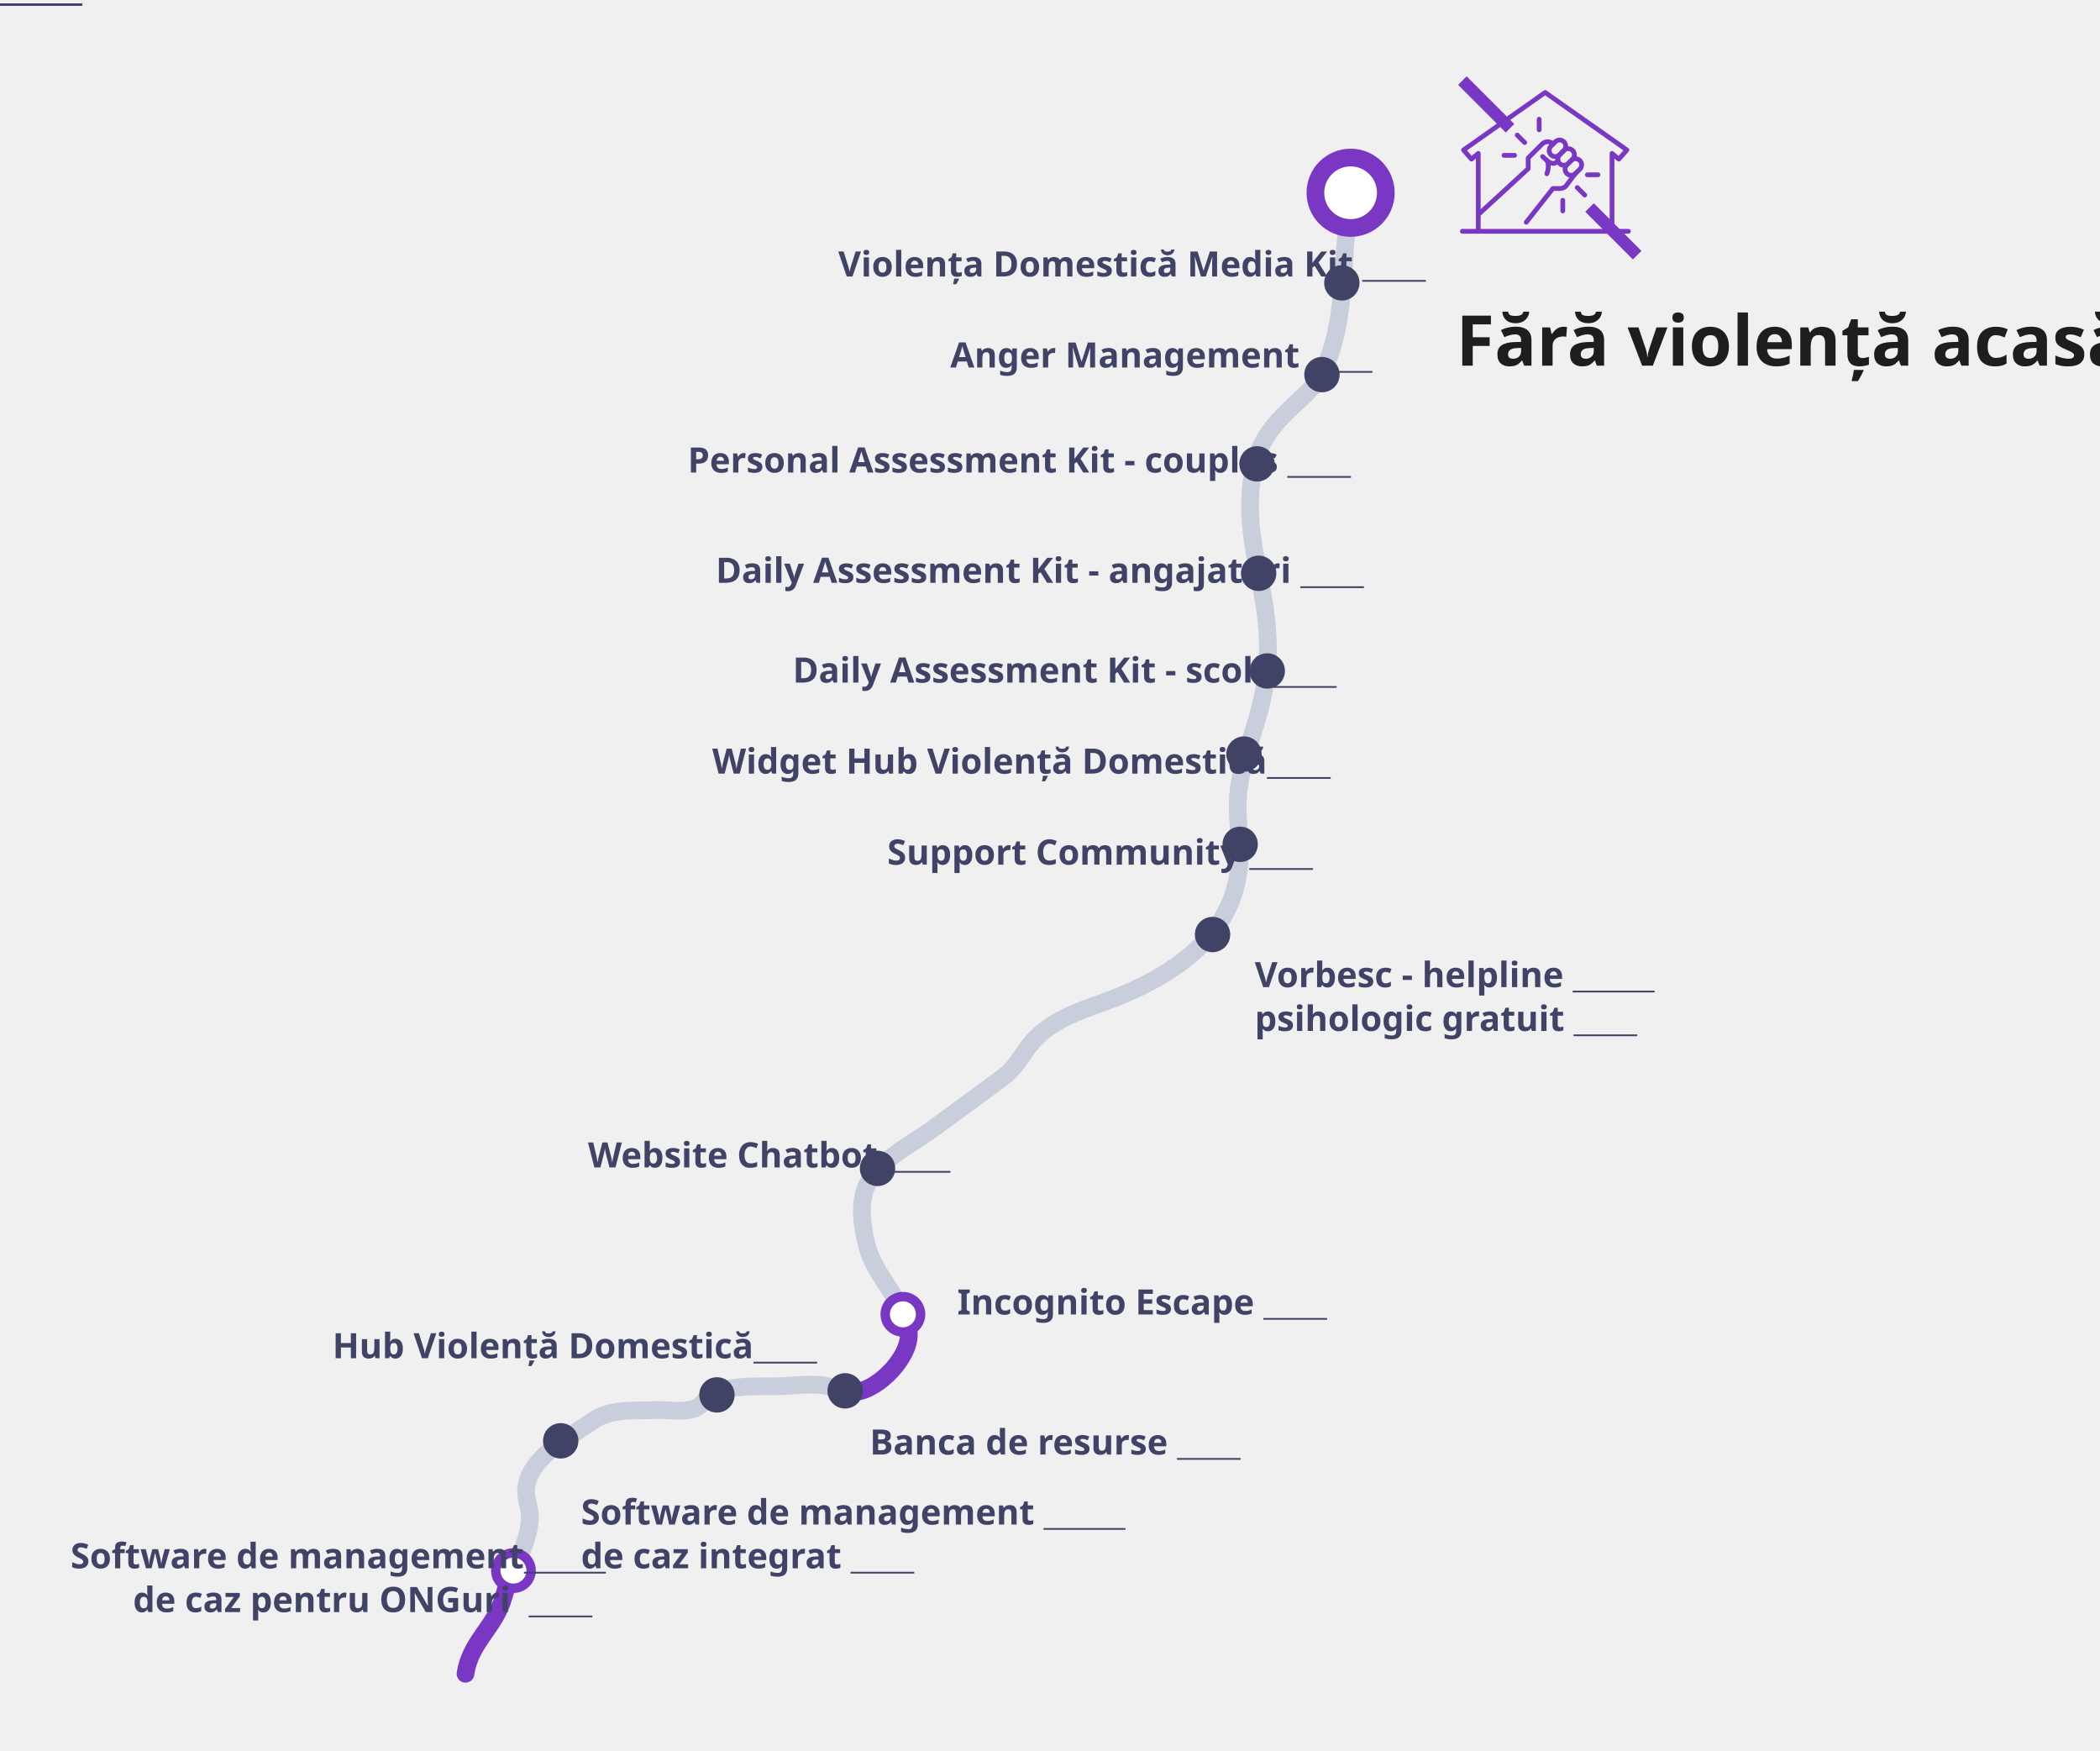
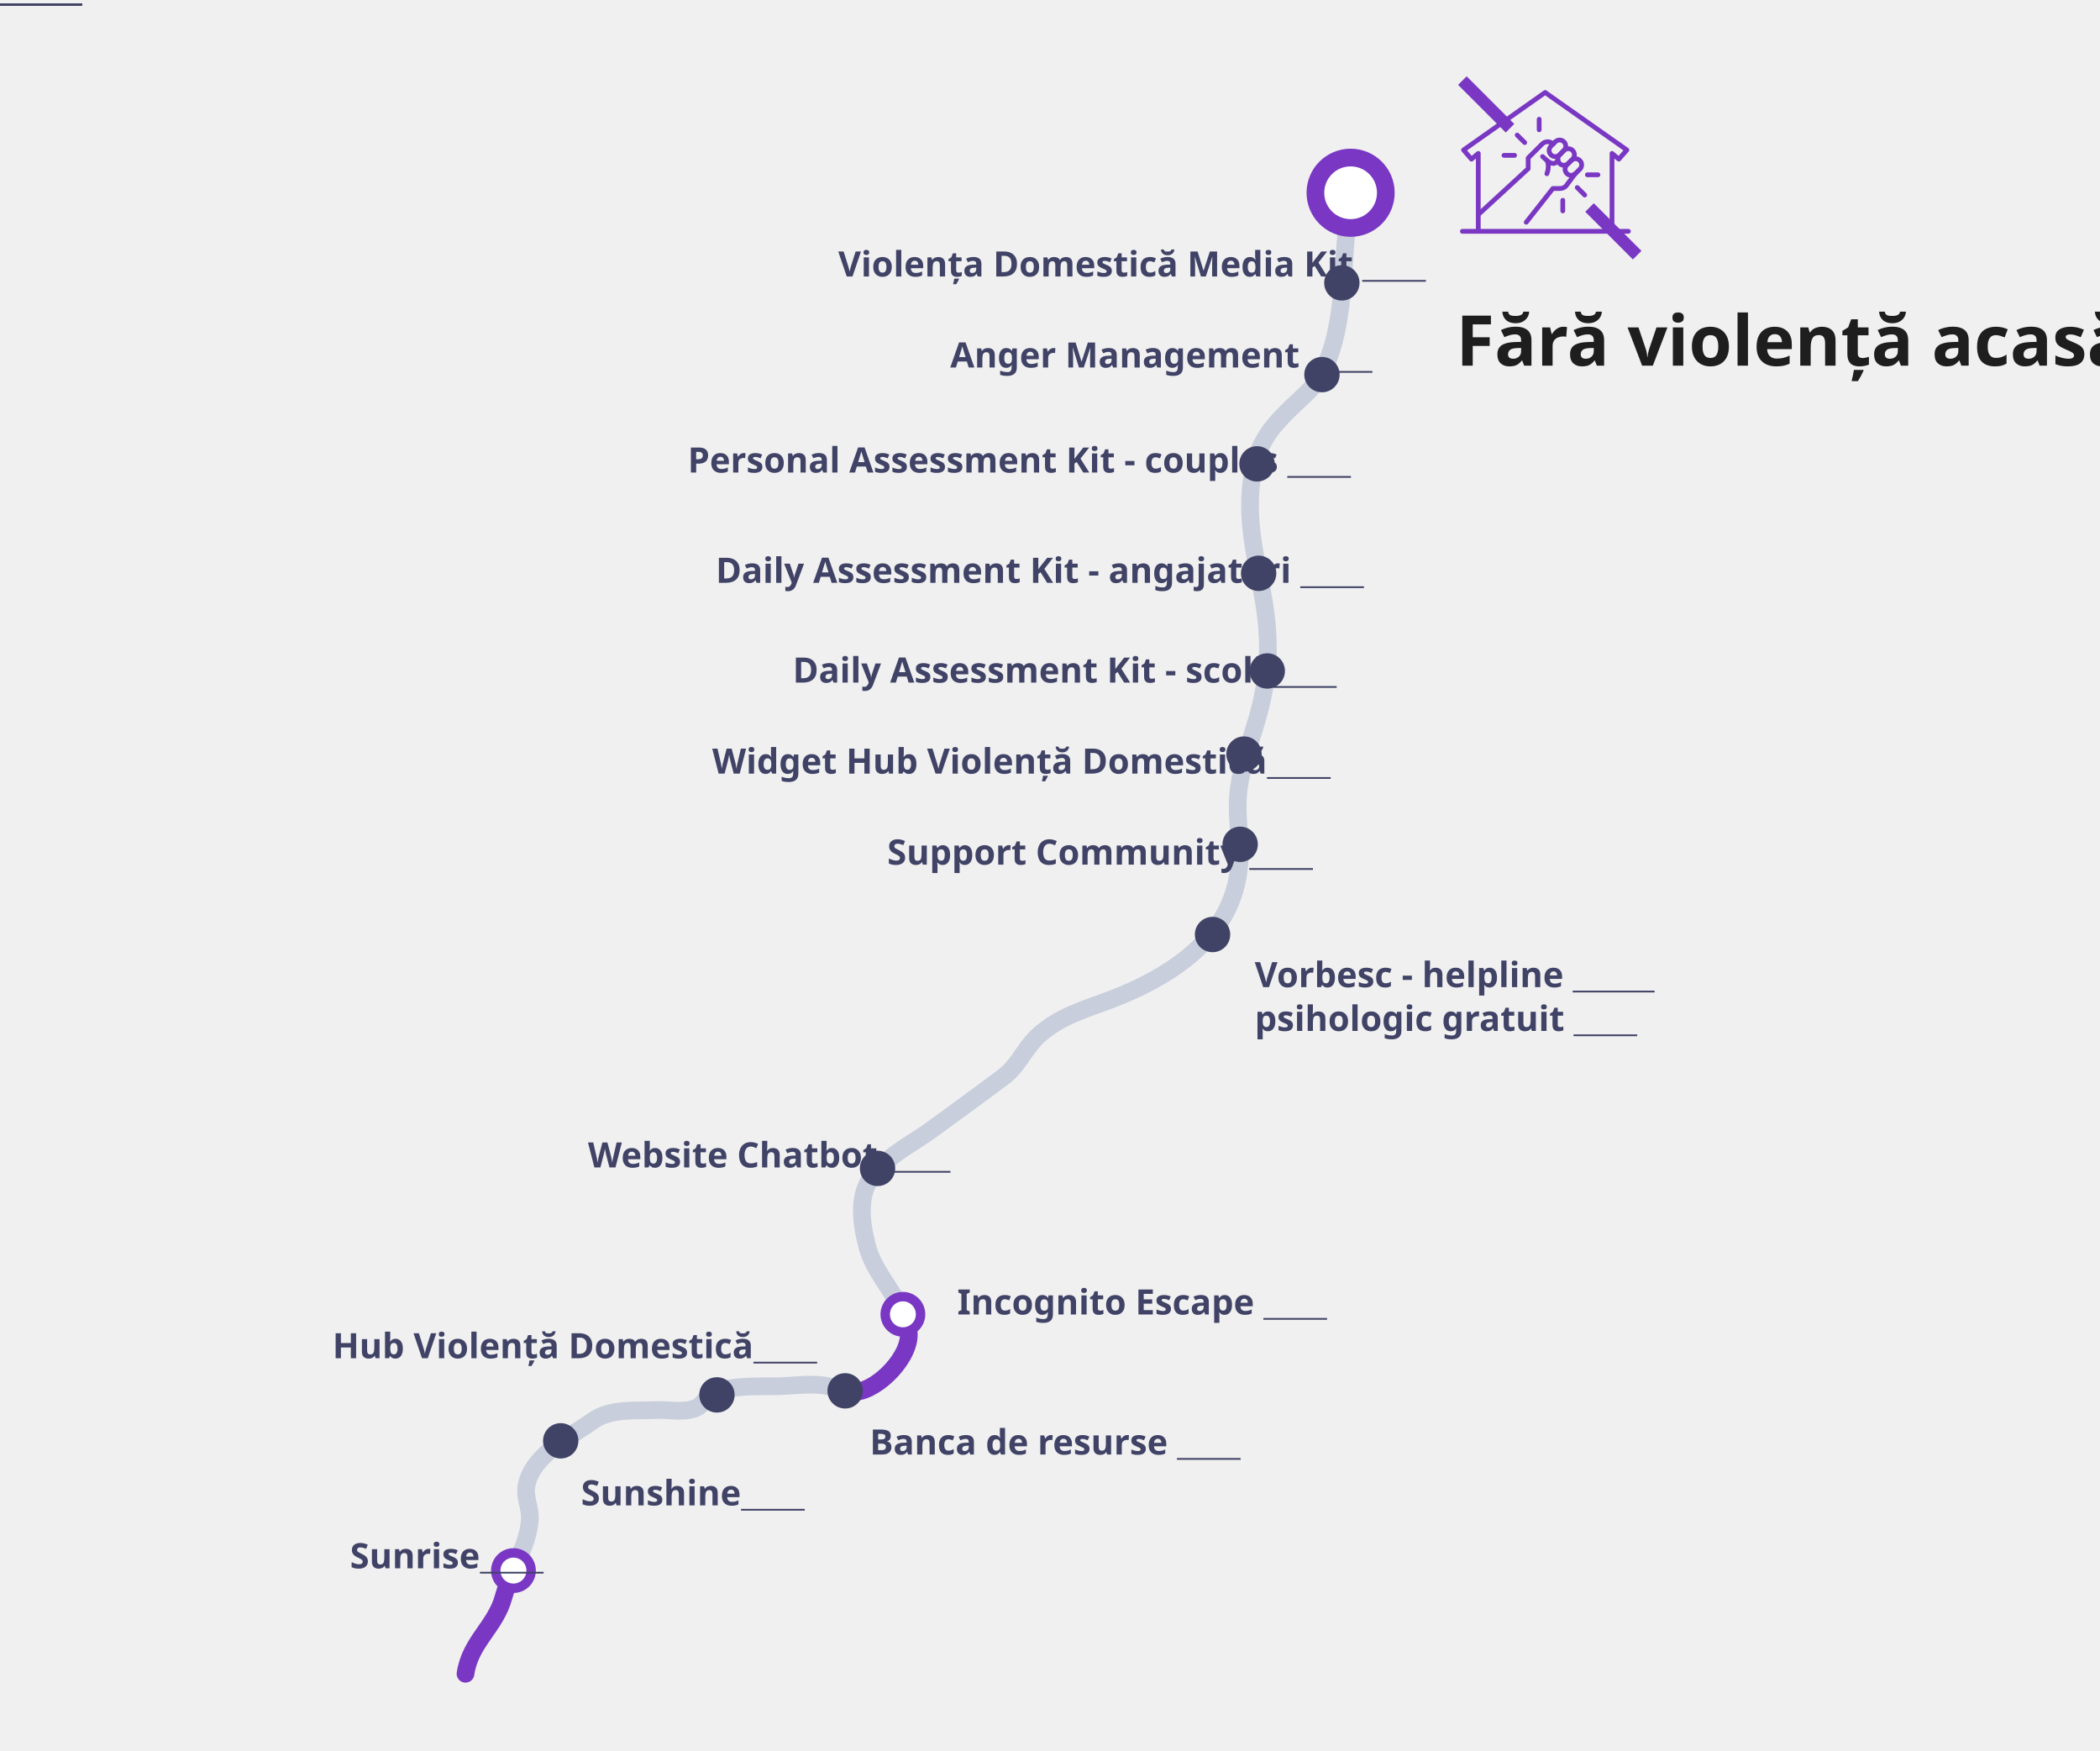
<svg xmlns="http://www.w3.org/2000/svg" viewBox="0 0 1200 1000" fill="none">
  <g id="segment-care-01-fara-violenta-acasa">
    <g id="Group 1146">
      <g id="Group 1138">
        <path id="Vector" d="M767.199 162.324C767.953 152.869 768.357 143.792 769.084 136.007C769.892 127.469 771.616 118.957 772.397 110.472C772.451 109.88 772.505 109.287 772.559 108.694" stroke="#C8CEDB" stroke-width="10.106" stroke-miterlimit="10" stroke-linecap="round" stroke-linejoin="round" />
        <path id="Vector_2" d="M771.778 130.242C782.891 130.242 791.899 121.234 791.899 110.121C791.899 99.009 782.891 90 771.778 90C760.665 90 751.657 99.009 751.657 110.121C751.657 121.234 760.665 130.242 771.778 130.242Z" fill="white" stroke="#7937C4" stroke-width="10.106" stroke-miterlimit="10" stroke-linecap="round" stroke-linejoin="round" />
        <path id="Vector_3" d="M755.401 212.801C761.515 201.596 764.424 187.805 766.068 174.067C766.525 170.135 766.903 166.202 767.199 162.323" stroke="#C8CEDB" stroke-width="10.106" stroke-miterlimit="10" stroke-linecap="round" stroke-linejoin="round" />
        <path id="Vector_4" d="M766.768 171.697C772.347 171.697 776.869 167.175 776.869 161.596C776.869 156.017 772.347 151.495 766.768 151.495C761.189 151.495 756.667 156.017 756.667 161.596C756.667 167.175 761.189 171.697 766.768 171.697Z" fill="#404366" />
        <path id="Vector_5" d="M717.421 263.334C721.838 247.926 731.158 239.037 743.603 227.455C744.33 226.782 745.057 226.108 745.785 225.435C749.663 221.825 752.815 217.542 755.401 212.802" stroke="#C8CEDB" stroke-width="10.106" stroke-miterlimit="10" stroke-linecap="round" stroke-linejoin="round" />
        <path id="Vector_6" d="M755.401 224.114C760.979 224.114 765.502 219.592 765.502 214.013C765.502 208.434 760.979 203.912 755.401 203.912C749.822 203.912 745.3 208.434 745.3 214.013C745.3 219.592 749.822 224.114 755.401 224.114Z" fill="#404366" />
        <path id="Vector_7" d="M719.145 327.523C716.506 314.001 714.243 301.61 714.297 288.331C714.324 282.728 714.755 276.964 715.751 270.876C716.182 268.182 716.748 265.677 717.421 263.334" stroke="#C8CEDB" stroke-width="10.106" stroke-miterlimit="10" stroke-linecap="round" stroke-linejoin="round" />
        <path id="Vector_8" d="M718.283 275.104C723.862 275.104 728.384 270.582 728.384 265.003C728.384 259.425 723.862 254.902 718.283 254.902C712.705 254.902 708.182 259.425 708.182 265.003C708.182 270.582 712.705 275.104 718.283 275.104Z" fill="#404366" />
        <path id="Vector_9" d="M723.859 383.28C724.64 375.522 724.721 367.899 724.155 359.953C723.67 353.138 722.7 346.108 721.3 338.593C720.599 334.795 719.872 331.105 719.172 327.495" stroke="#C8CEDB" stroke-width="10.106" stroke-miterlimit="10" stroke-linecap="round" stroke-linejoin="round" />
        <path id="Vector_10" d="M719.226 337.624C724.805 337.624 729.327 333.102 729.327 327.523C729.327 321.944 724.805 317.422 719.226 317.422C713.647 317.422 709.125 321.944 709.125 327.523C709.125 333.102 713.647 337.624 719.226 337.624Z" fill="#404366" />
        <path id="Vector_11" d="M712.034 431.522C714 424.68 716.263 417.919 718.256 411.05C721.111 401.219 722.943 392.168 723.859 383.279" stroke="#C8CEDB" stroke-width="10.106" stroke-miterlimit="10" stroke-linecap="round" stroke-linejoin="round" />
        <path id="Vector_12" d="M724.155 393.408C729.733 393.408 734.256 388.886 734.256 383.307C734.256 377.728 729.733 373.206 724.155 373.206C718.576 373.206 714.054 377.728 714.054 383.307C714.054 388.886 718.576 393.408 724.155 393.408Z" fill="#404366" />
        <path id="Vector_13" d="M708.317 482.62C707.913 471.98 706.431 461.421 707.859 450.593C708.721 444.101 710.256 437.798 712.034 431.549" stroke="#C8CEDB" stroke-width="10.106" stroke-miterlimit="10" stroke-linecap="round" stroke-linejoin="round" />
        <path id="Vector_14" d="M710.849 440.895C716.427 440.895 720.95 436.373 720.95 430.794C720.95 425.216 716.427 420.693 710.849 420.693C705.27 420.693 700.748 425.216 700.748 430.794C700.748 436.373 705.27 440.895 710.849 440.895Z" fill="#404366" />
        <path id="Vector_15" d="M692.882 532.667C698.323 525.798 702.606 518.068 705.272 509.34C706.808 504.33 707.831 498.97 708.208 493.286C708.451 489.704 708.424 486.148 708.289 482.593" stroke="#C8CEDB" stroke-width="10.106" stroke-miterlimit="10" stroke-linecap="round" stroke-linejoin="round" />
        <path id="Vector_16" d="M708.666 492.452C714.245 492.452 718.767 487.93 718.767 482.351C718.767 476.772 714.245 472.25 708.666 472.25C703.088 472.25 698.565 476.772 698.565 482.351C698.565 487.93 703.088 492.452 708.666 492.452Z" fill="#404366" />
        <path id="Vector_17" d="M502.283 667.482C511.441 657.839 522.593 652.559 533.448 644.559C546.674 634.835 560.007 625.246 573.098 615.441C582.229 608.6 584.95 599.603 592.95 592.034C605.61 580.128 621.367 576.33 636.775 570.27C639.846 569.058 642.943 567.792 645.987 566.418C663.792 558.445 681.031 547.616 692.883 532.667" stroke="#C8CEDB" stroke-width="10.106" stroke-miterlimit="10" stroke-linecap="round" stroke-linejoin="round" />
        <path id="Vector_18" d="M692.882 543.979C698.461 543.979 702.983 539.457 702.983 533.878C702.983 528.3 698.461 523.777 692.882 523.777C687.304 523.777 682.781 528.3 682.781 533.878C682.781 539.457 687.304 543.979 692.882 543.979Z" fill="#404366" />
        <path id="Vector_19" d="M502.283 667.482C500.936 668.883 499.643 670.391 498.404 672.008C489.892 683.051 492.155 698.701 495.468 711.738C499.05 725.907 510.552 737.408 516.263 750.58" stroke="#C8CEDB" stroke-width="10.106" stroke-miterlimit="10" stroke-linecap="round" stroke-linejoin="round" />
        <path id="Vector_20" d="M501.448 677.583C507.027 677.583 511.549 673.061 511.549 667.482C511.549 661.903 507.027 657.381 501.448 657.381C495.87 657.381 491.347 661.903 491.347 667.482C491.347 673.061 495.87 677.583 501.448 677.583Z" fill="#404366" />
        <path id="Vector_21" d="M516.262 750.58C517.663 753.812 518.714 757.126 519.199 760.627C521.084 774.014 502.417 794.082 488.545 795.24C486.498 795.402 484.451 795.105 482.377 794.621" stroke="#7937C4" stroke-width="10.106" stroke-miterlimit="10" stroke-linecap="round" stroke-linejoin="round" />
        <path id="Vector_22" d="M515.94 760.95C521.519 760.95 526.041 756.428 526.041 750.849C526.041 745.27 521.519 740.748 515.94 740.748C510.361 740.748 505.839 745.27 505.839 750.849C505.839 756.428 510.361 760.95 515.94 760.95Z" fill="white" stroke="#7937C4" stroke-width="5.387" stroke-miterlimit="10" stroke-linecap="round" stroke-linejoin="round" />
        <path id="Vector_23" d="M482.377 794.62C478.148 793.623 473.892 791.792 469.663 791.334C460.694 790.418 451.832 791.9 442.889 791.98C432.33 792.061 419.104 791.361 409.327 795.536" stroke="#C8CEDB" stroke-width="10.106" stroke-miterlimit="10" stroke-linecap="round" stroke-linejoin="round" />
        <path id="Vector_24" d="M482.943 804.667C488.521 804.667 493.044 800.144 493.044 794.566C493.044 788.987 488.521 784.465 482.943 784.465C477.364 784.465 472.842 788.987 472.842 794.566C472.842 800.144 477.364 804.667 482.943 804.667Z" fill="#404366" />
        <path id="Vector_25" d="M409.3 795.536C408.007 796.102 406.741 796.721 405.583 797.476C402.162 799.63 401.354 803.321 396.397 804.883C389.636 807.011 381.152 805.206 374.148 805.556C362.7 806.095 348.801 804.56 338.889 811.617C333.556 815.415 326.66 819.428 320.168 824.088" stroke="#C8CEDB" stroke-width="10.106" stroke-miterlimit="10" stroke-linecap="round" stroke-linejoin="round" />
        <path id="Vector_26" d="M409.677 806.983C415.256 806.983 419.778 802.461 419.778 796.882C419.778 791.304 415.256 786.781 409.677 786.781C404.098 786.781 399.576 791.304 399.576 796.882C399.576 802.461 404.098 806.983 409.677 806.983Z" fill="#404366" />
        <path id="Vector_27" d="M320.169 824.061C310.983 830.66 302.633 838.552 300.828 848.896C299.643 855.63 303.199 861.125 302.741 868.37C302.148 877.906 297.596 887.657 293.448 897.246" stroke="#C8CEDB" stroke-width="10.106" stroke-miterlimit="10" stroke-linecap="round" stroke-linejoin="round" />
        <path id="Vector_28" d="M320.411 833.22C325.989 833.22 330.512 828.697 330.512 823.119C330.512 817.54 325.989 813.018 320.411 813.018C314.832 813.018 310.31 817.54 310.31 823.119C310.31 828.697 314.832 833.22 320.411 833.22Z" fill="#404366" />
        <path id="Vector_29" d="M293.394 897.246C291.185 902.337 289.084 907.374 287.764 912.276C283.185 929.354 268.613 937.973 266 956.209" stroke="#7937C4" stroke-width="10.106" stroke-miterlimit="10" stroke-linecap="round" stroke-linejoin="round" />
        <path id="Vector_30" d="M293.394 907.348C298.973 907.348 303.495 902.825 303.495 897.247C303.495 891.668 298.973 887.146 293.394 887.146C287.816 887.146 283.293 891.668 283.293 897.247C283.293 902.825 287.816 907.348 293.394 907.348Z" fill="white" stroke="#7937C4" stroke-width="5.387" stroke-miterlimit="10" stroke-linecap="round" stroke-linejoin="round" />
      </g>
      <text id="FÄrÄ violenÈÄ acasÄ" fill="#1E1E1E" xml:space="preserve" style="white-space: pre" font-family="Titillium Web" font-size="40" font-weight="600" letter-spacing="0px">
        <tspan x="832" y="208.9">Fără violență acasă</tspan>
      </text>
      <g id="icon-fara-violenta-acasa 1">
        <path id="Vector_31" d="M893.683 85.955C895.047 84.59 895.047 82.378 893.683 81.014C892.318 79.649 890.106 79.649 888.742 81.014L886.245 83.51C884.881 84.874 884.881 87.086 886.245 88.451C887.61 89.815 889.822 89.815 891.186 88.451L893.683 85.955Z" stroke="#7937C4" stroke-width="2.714" stroke-linecap="round" stroke-linejoin="round" />
        <path id="Vector_32" d="M898.642 90.901C900.007 89.536 900.007 87.324 898.642 85.96C897.278 84.596 895.066 84.596 893.702 85.96L891.206 88.456C889.841 89.82 889.841 92.032 891.206 93.397C892.57 94.761 894.782 94.761 896.146 93.397L898.642 90.901Z" stroke="#7937C4" stroke-width="2.714" stroke-linecap="round" stroke-linejoin="round" />
        <path id="Vector_33" d="M902.78 96.634C904.144 95.27 904.144 93.058 902.78 91.693C901.416 90.329 899.204 90.329 897.839 91.693L895.343 94.189C893.979 95.554 893.979 97.766 895.343 99.13C896.708 100.495 898.92 100.495 900.284 99.13L902.78 96.634Z" stroke="#7937C4" stroke-width="2.714" stroke-linecap="round" stroke-linejoin="round" />
        <path id="Vector_34" d="M887.51 82.27C886.677 81.438 885.548 80.971 884.371 80.971C883.194 80.971 882.065 81.438 881.232 82.27L873.244 90.24V96.373L845.403 121.976" stroke="#7937C4" stroke-width="2.714" stroke-linecap="round" stroke-linejoin="round" />
        <path id="Vector_35" d="M890.186 91.258C890.039 91.883 889.679 92.437 889.168 92.826C888.656 93.214 888.026 93.412 887.384 93.387C886.084 93.189 884.88 92.584 883.945 91.658C882.963 90.785 882.253 90.221 881.47 89.439" stroke="#7937C4" stroke-width="2.714" stroke-linecap="round" stroke-linejoin="round" />
        <path id="Vector_36" d="M900.013 99.32L894.845 106.271C894.399 106.72 893.869 107.077 893.285 107.32C892.701 107.564 892.075 107.69 891.442 107.691H887.348L872.135 126.961" stroke="#7937C4" stroke-width="2.714" stroke-linecap="round" stroke-linejoin="round" />
        <path id="Vector_37" d="M884.253 91.968C884.981 94.36 884.865 96.929 883.926 99.247" stroke="#7937C4" stroke-width="2.714" stroke-linecap="round" stroke-linejoin="round" />
        <path id="Vector_38" d="M893.02 114.423V120.483" stroke="#7937C4" stroke-width="2.714" stroke-linecap="round" stroke-linejoin="round" />
        <path id="Vector_39" d="M907.074 99.849H913.115" stroke="#7937C4" stroke-width="2.714" stroke-linecap="round" stroke-linejoin="round" />
        <path id="Vector_40" d="M901.285 107.146L905.561 111.422" stroke="#7937C4" stroke-width="2.714" stroke-linecap="round" stroke-linejoin="round" />
        <path id="Vector_41" d="M879.523 74.156V68.114" stroke="#7937C4" stroke-width="2.714" stroke-linecap="round" stroke-linejoin="round" />
        <path id="Vector_42" d="M865.475 88.749H859.415" stroke="#7937C4" stroke-width="2.714" stroke-linecap="round" stroke-linejoin="round" />
        <path id="Vector_43" d="M871.261 81.45L866.967 77.174" stroke="#7937C4" stroke-width="2.714" stroke-linecap="round" stroke-linejoin="round" />
        <path id="Vector_44" d="M921.156 132.146V87.637L925.05 90.913L929.654 85.69L882.943 52.827L836.305 85.69L840.836 90.913L844.73 87.637V132.146" stroke="#7937C4" stroke-width="2.714" stroke-linecap="round" stroke-linejoin="round" />
        <path id="Vector_45" d="M835.65 132.147H930.51" stroke="#7937C4" stroke-width="2.714" stroke-linecap="round" stroke-linejoin="round" />
        <path id="Vector_46" d="M838.081 43.594L833.191 48.483L860.418 75.71L865.307 70.82L838.081 43.594Z" fill="#7937C4" />
        <path id="Vector_47" d="M910.748 116.1L905.858 120.989L933.085 148.216L937.974 143.326L910.748 116.1Z" fill="#7937C4" />
      </g>
-       <text class="btn-project" text-decoration="underline" cursor="pointer" data-projectid="1" id="Software de managementâ¨de caz pentru ONGuri" fill="#404366" xml:space="preserve" style="white-space: pre" font-family="Titillium Web" font-size="20" font-weight="600" letter-spacing="0px">
-         <tspan x="40.301" y="895.95">Software de management - </tspan>
-         <tspan x="76.004" y="920.95">de caz pentru ONGuri-  </tspan>
+       <text class="btn-project" text-decoration="underline" cursor="pointer" data-projectid="1" id="Sunrise" fill="#404366" xml:space="preserve" style="white-space: pre" font-family="Titillium Web" font-size="20" font-weight="600" letter-spacing="0px">
+         <tspan x="200" y="895.95">Sunrise</tspan>
      </text>
-       <text class="btn-project" text-decoration="underline" cursor="pointer" data-projectid="2" id="Software de management â¨de caz integrat" fill="#404366" xml:space="preserve" style="white-space: pre" font-family="Titillium Web" font-size="20" font-weight="600" letter-spacing="0px">
-         <tspan x="332" y="870.95">Software de management-  - </tspan>
-         <tspan x="332" y="895.95">de caz integrat- </tspan>
+       <text class="btn-project" text-decoration="underline" cursor="pointer" data-projectid="2" id="Sunshine" fill="#404366" xml:space="preserve" style="white-space: pre" font-family="Titillium Web" font-size="20" font-weight="600" letter-spacing="0px">
+         <tspan x="332" y="860">Sunshine</tspan>
      </text>
      <text class="btn-project" text-decoration="underline" cursor="pointer" data-projectid="3" id="Hub ViolenÈÄ DomesticÄ" fill="#404366" xml:space="preserve" style="white-space: pre" font-family="Titillium Web" font-size="20" font-weight="600" letter-spacing="0px">
        <tspan x="190" y="775.95">Hub Violență Domestică</tspan>
      </text>
      <text class="btn-project" text-decoration="underline" cursor="pointer" data-projectid="4" id="Banca de resurse" fill="#404366" xml:space="preserve" style="white-space: pre" font-family="Titillium Web" font-size="20" font-weight="600" letter-spacing="0px">
        <tspan x="497" y="830.95">Banca de resurse</tspan>
      </text>
      <text class="btn-project" text-decoration="underline" cursor="pointer" data-projectid="5" id="Incognito Escape" fill="#404366" xml:space="preserve" style="white-space: pre" font-family="Titillium Web" font-size="20" font-weight="600" letter-spacing="0px">
        <tspan x="547" y="750.95">Incognito Escape</tspan>
      </text>
      <text class="btn-project" text-decoration="underline" cursor="pointer" data-projectid="6" id="Website Chatbot" fill="#404366" xml:space="preserve" style="white-space: pre" font-family="Titillium Web" font-size="20" font-weight="600" letter-spacing="0px">
        <tspan x="336" y="666.95">Website Chatbot</tspan>
      </text>
      <text class="btn-project" text-decoration="underline" cursor="pointer" data-projectid="7" id="Vorbesc - helpline â¨psihologic gratuit" fill="#404366" xml:space="preserve" style="white-space: pre" font-family="Titillium Web" font-size="20" font-weight="600" letter-spacing="0px">
        <tspan x="717" y="563.95">Vorbesc - helpline </tspan>
        <tspan x="717" y="588.95">psihologic gratuit</tspan>
      </text>
      <text class="btn-project" text-decoration="underline" cursor="pointer" data-projectid="8" id="Support Community" fill="#404366" xml:space="preserve" style="white-space: pre" font-family="Titillium Web" font-size="20" font-weight="600" letter-spacing="0px">
        <tspan x="507" y="493.95">Support Community</tspan>
      </text>
      <text class="btn-project" text-decoration="underline" cursor="pointer" data-projectid="9" id="Widget Hub ViolenÈÄ DomesticÄ" fill="#404366" xml:space="preserve" style="white-space: pre" font-family="Titillium Web" font-size="20" font-weight="600" letter-spacing="0px">
        <tspan x="407" y="441.95">Widget Hub Violență Domestică</tspan>
      </text>
      <text class="btn-project" text-decoration="underline" cursor="pointer" data-projectid="10" id="Daily Assessment Kit - scoli" fill="#404366" xml:space="preserve" style="white-space: pre" font-family="Titillium Web" font-size="20" font-weight="600" letter-spacing="0px">
        <tspan x="453" y="389.95">Daily Assessment Kit - scoli</tspan>
      </text>
      <text class="btn-project" text-decoration="underline" cursor="pointer" data-projectid="11" id="Daily Assessment Kit - angajatori" fill="#404366" xml:space="preserve" style="white-space: pre" font-family="Titillium Web" font-size="20" font-weight="600" letter-spacing="0px">
        <tspan x="409" y="332.95">Daily Assessment Kit - angajatori</tspan>
      </text>
      <text class="btn-project" text-decoration="underline" cursor="pointer" data-projectid="12" id="Personal Assessment Kit - couples" fill="#404366" xml:space="preserve" style="white-space: pre" font-family="Titillium Web" font-size="20" font-weight="600" letter-spacing="0px">
        <tspan x="393" y="269.95">Personal Assessment Kit - couples</tspan>
      </text>
      <text class="btn-project" text-decoration="underline" cursor="pointer" data-projectid="13" id="Anger Management" fill="#404366" xml:space="preserve" style="white-space: pre" font-family="Titillium Web" font-size="20" font-weight="600" letter-spacing="0px">
        <tspan x="543" y="209.95">Anger Management</tspan>
      </text>
      <text class="btn-project" text-decoration="underline" cursor="pointer" data-projectid="14" id="ViolenÈa DomesticÄ Media Kit" fill="#404366" xml:space="preserve" style="white-space: pre" font-family="Titillium Web" font-size="20" font-weight="600" letter-spacing="0px">
        <tspan x="479" y="157.95">Violența Domestică Media Kit </tspan>
      </text>
    </g>
  </g>
</svg>
